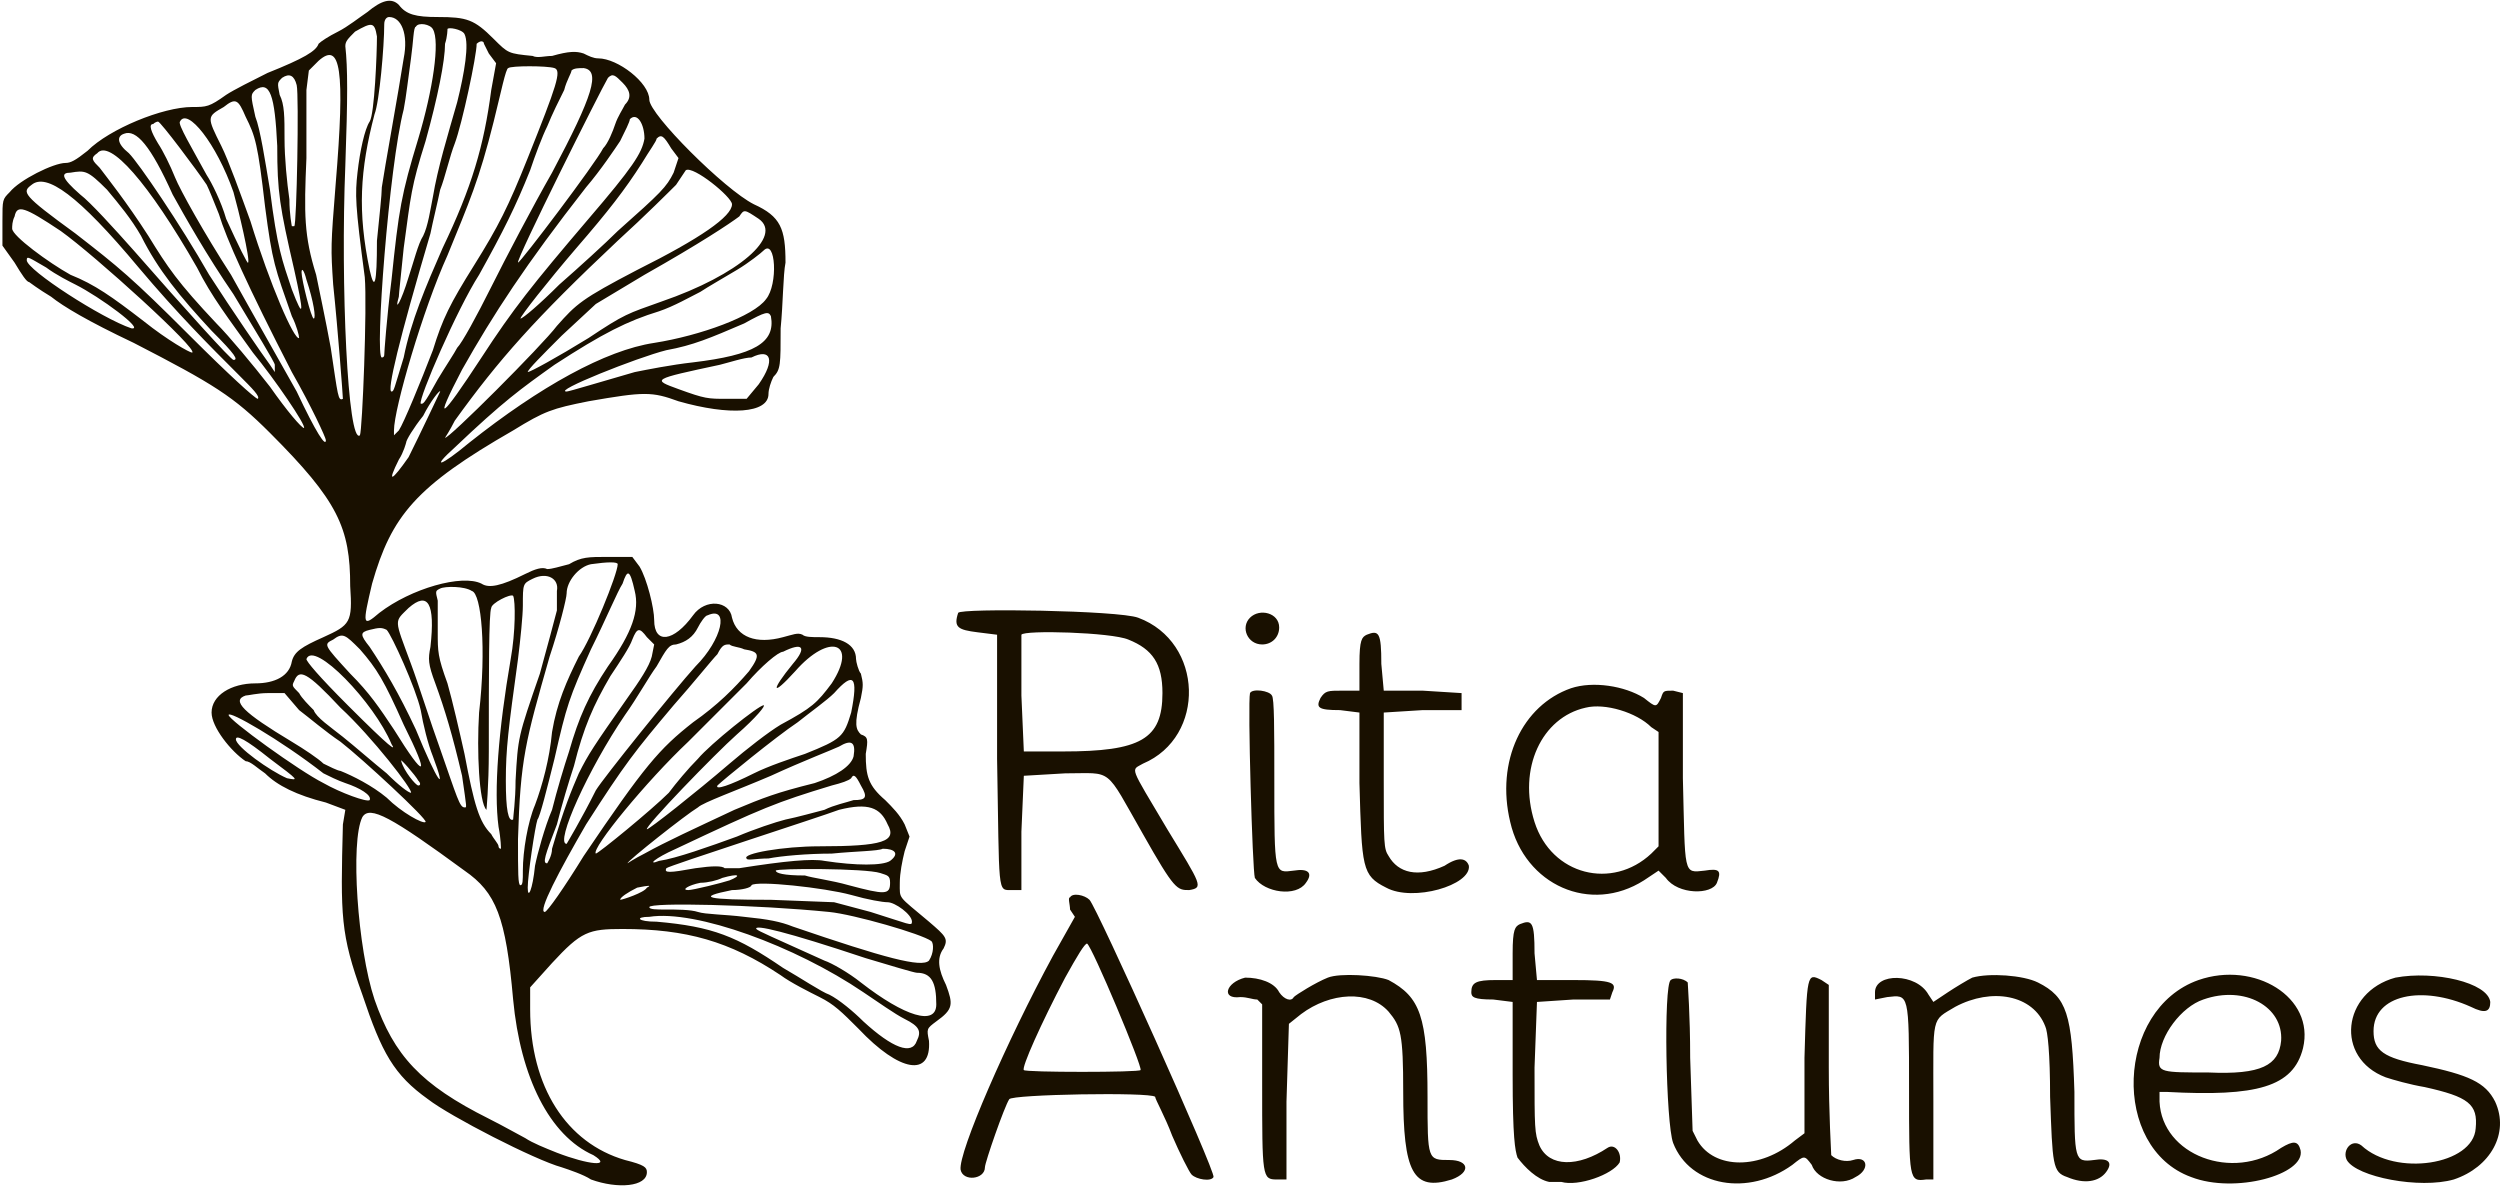
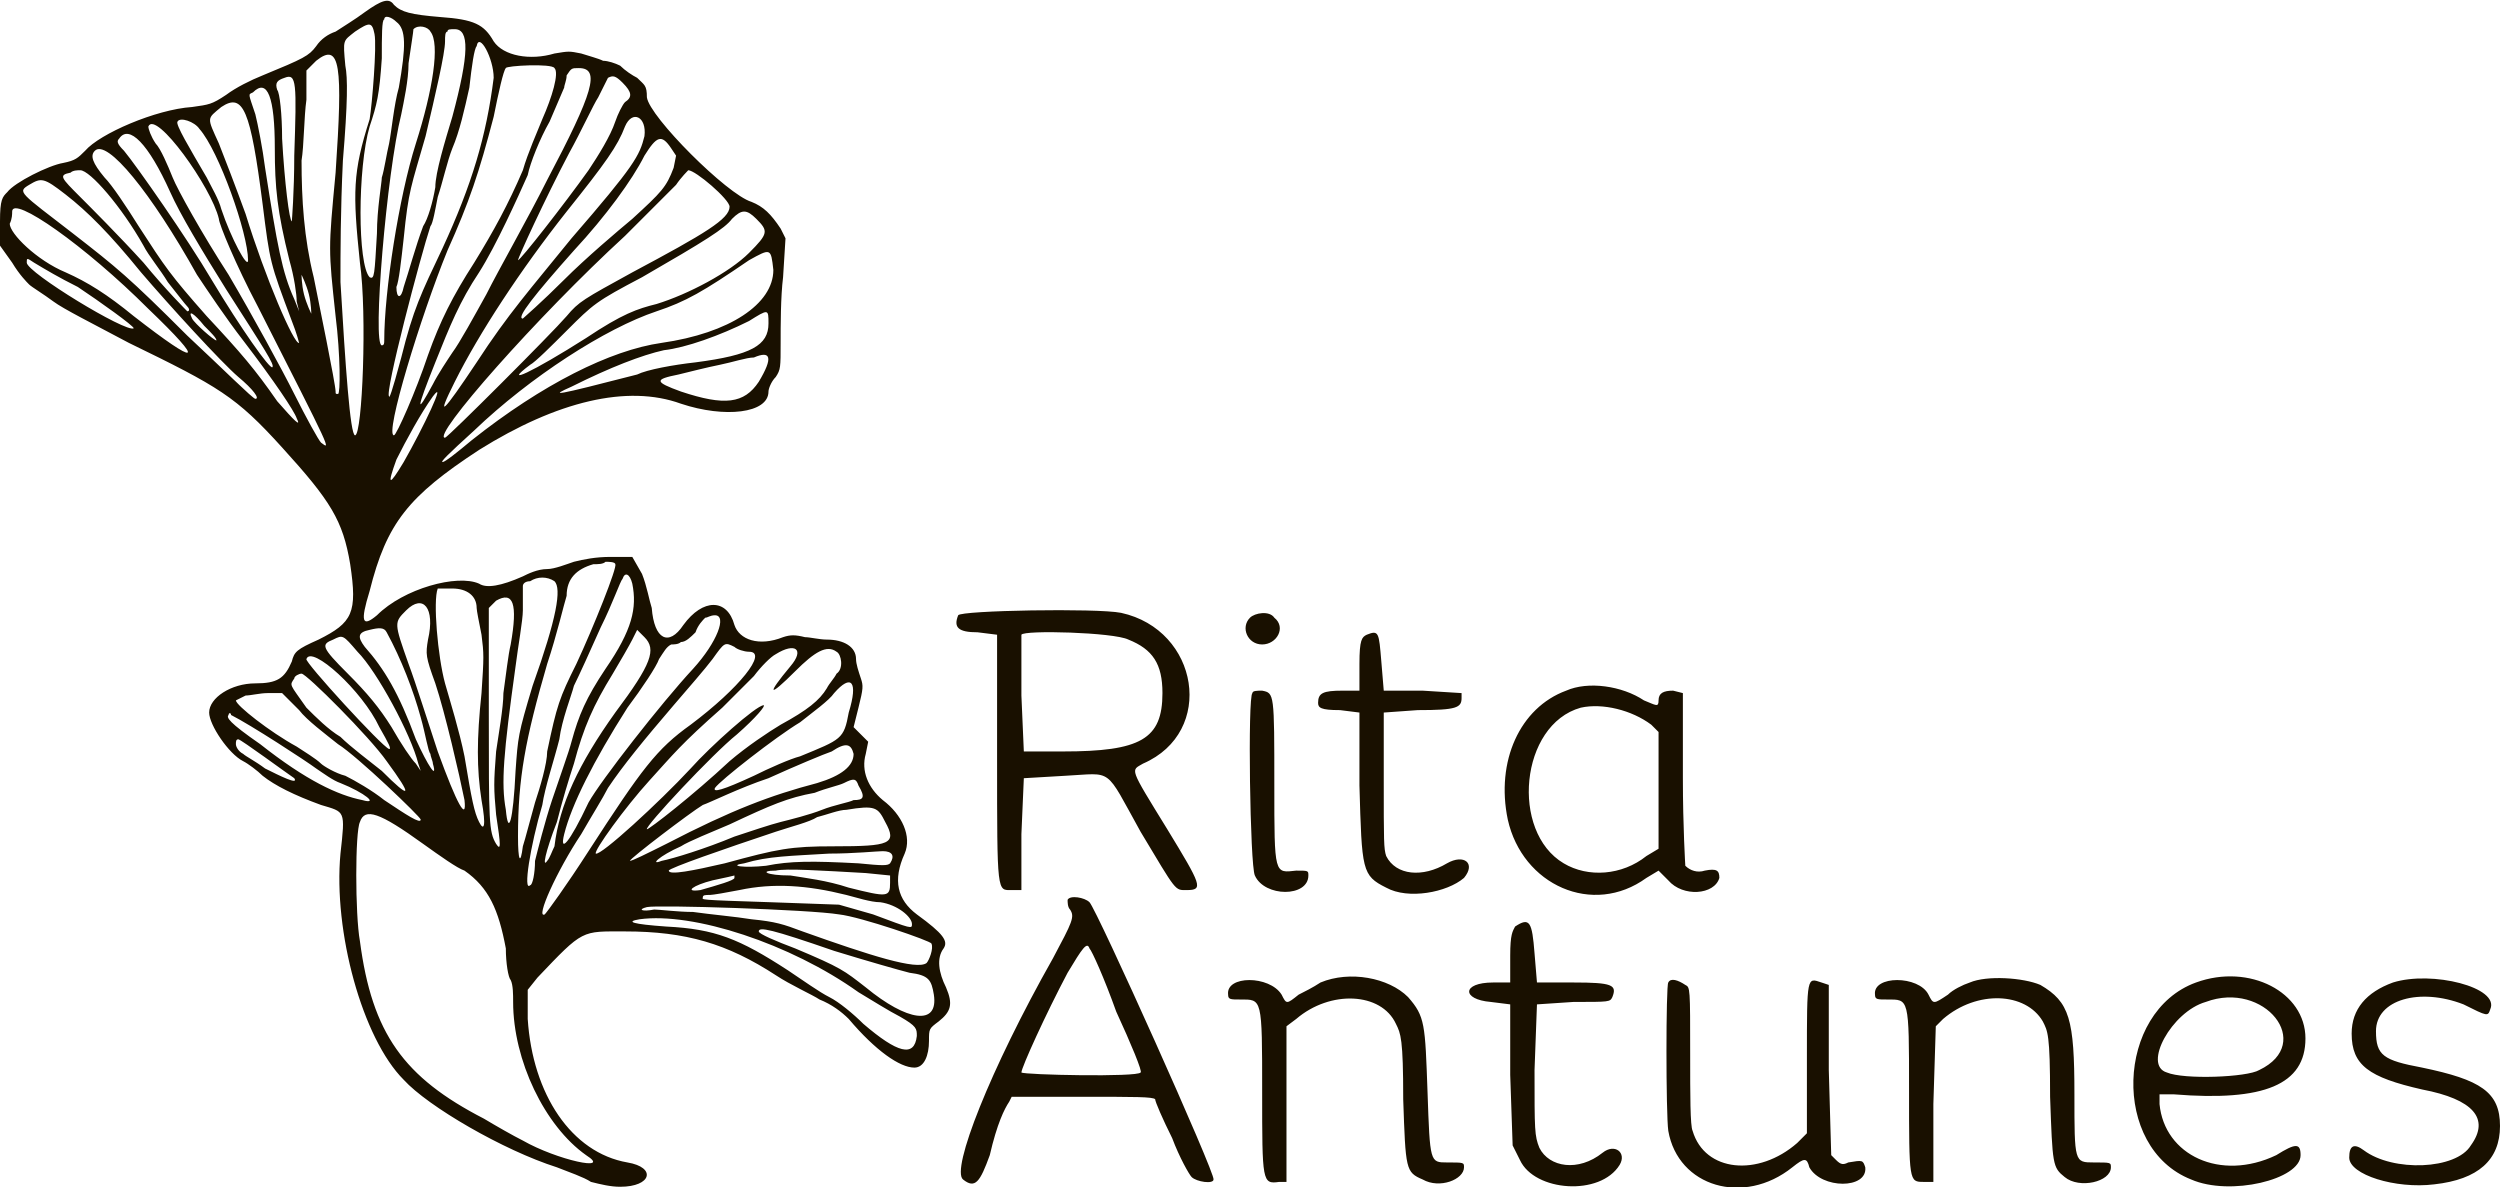
<svg xmlns="http://www.w3.org/2000/svg" width="1028" height="488" viewBox="0 0 1028 488" version="1">
-   <path d="M 151 5 C 148 7, 143 11, 139 13 C 135 15, 132 17, 131 18 C 130 21, 125 24, 110 30 C 104 33, 96 37, 93 39 C 86 44, 85 44, 79 44 C 67 44, 45 53, 36 62 C 31 66, 29 67, 27 67 C 22 67, 8 74, 4 79 C 1 82, 1 82, 1 91 L 1 101 6 108 C 9 113, 11 116, 12 116 C 12 116, 16 119, 21 122 C 26 126, 36 132, 55 141 C 88 158, 96 163, 111 178 C 139 206, 144 217, 144 241 C 145 256, 144 257, 133 262 C 124 266, 121 268, 120 272 C 119 278, 113 281, 105 281 C 95 281, 87 286, 87 293 C 87 299, 95 309, 101 313 C 103 313, 106 316, 109 318 C 114 323, 122 327, 134 330 L 142 333 141 339 C 140 377, 140 384, 149 409 C 157 433, 162 442, 176 452 C 185 459, 220 477, 231 480 C 234 481, 240 483, 243 485 C 254 489, 266 488, 266 482 C 266 480, 265 479, 257 477 C 233 470, 218 447, 218 415 L 218 406 227 396 C 239 383, 242 382, 256 382 C 282 382, 300 387, 321 401 C 325 404, 333 408, 337 410 C 343 413, 346 416, 353 423 C 370 441, 383 443, 382 428 C 381 423, 381 423, 385 420 C 392 415, 392 413, 389 405 C 386 399, 385 394, 388 390 C 390 386, 389 385, 382 379 C 369 368, 370 370, 370 363 C 370 359, 371 354, 372 350 L 374 344 372 339 C 370 335, 367 332, 364 329 C 357 323, 356 319, 356 310 C 357 304, 357 303, 354 302 C 352 300, 351 298, 354 287 C 355 282, 355 281, 354 277 C 353 276, 352 272, 352 271 C 352 265, 346 262, 337 262 C 334 262, 331 262, 330 261 C 328 260, 326 261, 322 262 C 311 265, 303 262, 301 254 C 300 247, 290 246, 285 253 C 277 264, 269 265, 269 255 C 269 250, 266 238, 263 233 L 260 229 250 229 C 242 229, 239 229, 234 232 C 230 233, 227 234, 225 234 C 223 233, 220 234, 216 236 C 206 241, 201 242, 198 240 C 190 236, 169 242, 156 252 C 149 258, 149 257, 153 240 C 161 212, 171 200, 211 177 C 224 169, 227 168, 242 165 C 265 161, 268 161, 279 165 C 300 171, 316 170, 316 162 C 316 160, 317 157, 318 155 C 321 152, 321 150, 321 135 C 322 125, 322 113, 323 108 C 323 94, 321 89, 310 84 C 298 78, 267 47, 267 41 C 267 34, 254 24, 246 24 C 244 24, 242 23, 240 22 C 237 21, 234 21, 227 23 C 224 23, 221 24, 219 23 C 209 22, 209 22, 203 16 C 195 8, 192 7, 180 7 C 171 7, 167 6, 164 2 C 161 -1, 157 -0, 151 5 M 158 10 C 158 19, 156 42, 154 47 C 148 70, 147 87, 152 111 C 154 120, 155 117, 155 99 C 156 89, 157 80, 157 77 C 158 70, 164 37, 166 24 C 168 14, 165 7, 160 7 C 159 7, 158 8, 158 10 M 146 13 C 143 16, 142 17, 142 19 C 143 28, 143 40, 142 68 C 140 117, 143 183, 148 179 C 149 177, 151 126, 150 114 C 146 84, 146 80, 147 71 C 148 62, 150 53, 152 50 C 154 47, 155 22, 155 15 C 154 9, 153 9, 146 13 M 171 11 C 170 11, 170 17, 169 24 C 168 31, 167 40, 166 45 C 160 68, 154 147, 157 147 C 158 147, 158 146, 158 146 C 158 145, 159 131, 161 115 C 164 86, 165 80, 172 57 C 178 37, 181 17, 178 12 C 177 10, 172 9, 171 11 M 184 12 C 184 12, 184 15, 183 18 C 183 25, 180 40, 175 58 C 169 77, 169 80, 166 102 C 165 112, 164 121, 164 122 C 162 129, 165 124, 168 114 C 170 108, 172 100, 174 97 C 176 93, 177 86, 178 81 C 180 69, 184 56, 188 42 C 191 30, 193 18, 191 14 C 190 12, 184 11, 184 12 M 196 18 C 196 23, 190 51, 187 59 C 185 64, 183 73, 181 78 C 180 83, 178 91, 177 96 C 164 140, 159 161, 161 161 C 162 161, 162 160, 166 147 C 169 132, 175 118, 182 102 C 194 77, 199 60, 202 37 L 204 26 201 22 C 200 20, 199 18, 199 18 C 199 17, 198 17, 198 17 C 197 17, 196 18, 196 18 M 131 25 L 127 29 126 37 C 126 41, 126 54, 126 65 C 125 88, 125 97, 130 113 C 131 118, 134 132, 136 143 C 139 163, 139 165, 141 164 C 141 163, 139 136, 137 117 C 136 102, 136 101, 138 76 C 142 28, 140 17, 131 25 M 209 28 C 208 28, 206 38, 203 50 C 197 74, 193 83, 184 105 C 174 127, 162 168, 162 177 L 162 179 164 177 C 166 174, 173 157, 178 144 C 182 131, 185 125, 195 109 C 205 93, 209 85, 217 65 C 229 35, 231 29, 228 28 C 225 27, 210 27, 209 28 M 235 29 C 235 30, 233 33, 232 37 C 230 41, 227 47, 225 52 C 223 56, 220 64, 218 70 C 212 85, 207 95, 197 113 C 188 127, 172 164, 173 166 C 174 166, 174 167, 180 156 C 183 151, 187 145, 188 143 C 190 141, 196 130, 202 118 C 208 106, 219 85, 227 71 C 244 39, 247 29, 240 28 C 238 28, 236 28, 235 29 M 116 32 C 114 34, 114 34, 115 39 C 117 43, 117 48, 117 57 C 117 65, 118 75, 119 82 C 119 88, 120 93, 120 93 C 120 93, 120 93, 121 93 C 122 93, 123 39, 122 35 C 121 31, 119 30, 116 32 M 250 32 C 247 37, 212 107, 213 108 C 214 108, 245 67, 248 61 C 250 59, 252 54, 253 51 C 254 48, 256 45, 257 43 C 260 40, 259 37, 256 34 C 253 31, 252 30, 250 32 M 105 37 C 103 39, 103 39, 105 48 C 107 53, 109 66, 111 78 C 114 102, 116 107, 120 119 C 125 132, 125 129, 121 111 C 115 85, 114 79, 114 60 C 113 39, 111 33, 105 37 M 92 44 C 85 48, 85 48, 91 60 C 94 66, 99 80, 103 91 C 111 117, 121 140, 123 139 C 123 138, 122 134, 120 130 C 113 110, 112 108, 109 85 C 106 59, 105 56, 101 48 C 98 41, 97 40, 92 44 M 259 49 C 259 50, 257 54, 255 58 C 253 61, 247 70, 241 77 C 216 109, 203 129, 190 152 C 178 175, 181 173, 198 147 C 211 127, 219 117, 242 90 C 260 69, 264 63, 265 57 C 265 51, 262 46, 259 49 M 74 50 C 73 51, 79 61, 85 72 C 87 75, 91 83, 93 90 C 98 101, 102 109, 102 108 C 103 107, 98 86, 96 79 C 89 59, 77 44, 74 50 M 63 51 C 61 51, 62 54, 65 59 C 67 62, 70 68, 72 73 C 74 78, 84 96, 95 113 C 105 131, 117 152, 122 161 C 130 178, 134 184, 134 181 C 134 180, 128 167, 120 153 C 102 118, 93 98, 90 88 C 88 83, 86 78, 85 76 C 81 70, 66 50, 65 50 C 65 50, 64 50, 63 51 M 51 55 C 48 56, 48 59, 53 63 C 57 67, 74 92, 86 113 C 95 127, 108 146, 111 150 L 113 153 113 150 C 113 149, 105 136, 96 121 C 85 105, 76 89, 71 80 C 62 60, 56 53, 51 55 M 270 57 C 270 58, 267 62, 264 67 C 257 78, 250 87, 237 102 C 225 116, 214 130, 214 131 C 215 131, 222 125, 230 117 C 238 110, 249 100, 254 95 C 272 79, 274 77, 277 71 L 279 65 276 61 C 273 56, 272 55, 270 57 M 40 63 C 37 65, 38 66, 41 69 C 44 73, 52 83, 61 97 C 69 110, 73 116, 89 133 C 94 138, 104 150, 111 159 C 118 169, 124 176, 125 176 C 126 175, 113 156, 104 145 C 94 131, 87 122, 81 110 C 61 75, 45 57, 40 63 M 282 70 C 282 70, 280 73, 278 76 C 276 78, 265 89, 254 99 C 220 131, 205 148, 187 173 C 185 177, 183 180, 183 180 C 184 181, 223 142, 229 134 C 237 125, 239 123, 262 111 C 288 98, 301 89, 301 84 C 301 81, 285 68, 282 70 M 29 71 C 25 71, 25 73, 33 80 C 37 83, 47 94, 55 103 C 76 127, 95 148, 96 148 C 98 148, 97 146, 87 136 C 74 122, 65 111, 58 97 C 54 90, 49 84, 44 78 C 36 70, 35 70, 29 71 M 13 76 C 9 79, 9 80, 31 96 C 49 110, 54 114, 78 138 C 94 154, 105 164, 106 164 C 107 163, 104 160, 98 154 C 86 142, 73 129, 57 110 C 32 80, 19 71, 13 76 M 6 89 C 5 91, 5 93, 5 94 C 5 97, 20 108, 29 113 C 39 117, 46 122, 59 132 C 69 140, 78 145, 79 145 C 82 144, 39 105, 25 95 C 10 85, 7 84, 6 89 M 304 89 C 300 92, 288 100, 265 113 L 245 125 231 138 C 223 146, 217 152, 217 153 C 218 153, 229 147, 242 139 C 257 129, 258 129, 272 124 C 304 113, 322 97, 312 90 C 306 86, 306 86, 304 89 M 314 103 C 313 104, 308 108, 303 111 C 298 114, 291 118, 288 120 C 284 122, 277 126, 271 128 C 258 132, 248 137, 228 150 C 214 160, 207 165, 187 184 C 177 193, 181 192, 193 182 C 222 159, 249 144, 269 141 C 288 138, 310 130, 315 123 C 320 117, 319 98, 314 103 M 11 107 C 11 111, 42 131, 54 135 C 60 136, 41 122, 31 117 C 29 116, 23 113, 19 110 C 12 106, 11 105, 11 107 M 124 112 C 124 115, 128 131, 129 131 C 130 131, 129 124, 126 115 C 125 111, 124 110, 124 112 M 306 133 C 292 139, 285 142, 274 144 C 262 147, 227 161, 233 161 C 234 161, 247 157, 261 153 C 266 152, 276 150, 285 149 C 310 146, 319 141, 317 130 C 316 128, 315 128, 306 133 M 309 147 C 306 147, 300 149, 296 150 C 268 156, 268 156, 279 160 C 290 164, 291 164, 299 164 L 307 164 312 158 C 319 148, 317 143, 309 147 M 174 171 C 170 176, 167 181, 167 182 C 167 182, 166 186, 164 189 C 159 199, 161 198, 168 188 C 173 178, 181 161, 181 161 C 181 160, 177 165, 174 171 M 243 232 C 238 233, 233 239, 233 244 C 233 246, 230 258, 226 270 C 216 305, 214 312, 213 345 C 213 359, 213 364, 214 364 C 215 364, 215 362, 215 358 C 215 350, 217 338, 220 331 C 223 323, 226 312, 227 301 C 229 289, 233 280, 238 270 C 243 263, 254 236, 254 232 C 254 231, 250 231, 243 232 M 256 240 C 254 243, 249 255, 243 267 C 234 287, 233 290, 228 312 C 225 324, 222 336, 221 337 C 220 340, 217 360, 217 365 C 217 370, 219 366, 220 356 C 221 351, 224 340, 227 333 C 229 325, 232 315, 234 309 C 238 295, 242 286, 250 274 C 260 260, 263 251, 261 243 C 259 234, 258 234, 256 240 M 219 238 C 215 240, 215 240, 215 249 C 215 253, 214 263, 213 271 C 209 300, 208 308, 208 321 C 208 333, 209 338, 211 337 C 211 336, 212 329, 212 321 C 213 303, 213 303, 222 277 C 225 266, 228 255, 229 251 C 229 248, 229 244, 229 243 C 230 238, 225 235, 219 238 M 181 242 C 179 243, 179 243, 180 247 C 180 250, 180 255, 180 260 C 180 268, 180 270, 184 281 C 186 288, 189 301, 191 310 C 195 331, 197 338, 202 343 C 203 345, 205 347, 205 348 C 205 348, 205 349, 206 349 C 206 349, 206 345, 205 340 C 203 325, 205 300, 210 271 C 212 260, 212 247, 211 245 C 210 244, 202 248, 202 250 C 201 252, 201 276, 201 309 C 201 323, 200 334, 200 333 C 197 330, 196 309, 197 293 C 200 267, 198 244, 194 243 C 191 241, 183 241, 181 242 M 168 250 C 162 256, 162 254, 169 273 C 172 281, 177 297, 181 308 C 188 328, 189 332, 191 332 C 192 332, 192 333, 190 319 C 186 302, 183 292, 179 281 C 176 273, 176 271, 177 266 C 179 248, 176 243, 168 250 M 394 252 C 392 258, 394 259, 402 260 L 410 261 410 312 C 411 368, 410 366, 416 366 L 420 366 420 342 L 421 319 438 318 C 458 318, 454 315, 470 343 C 483 366, 484 366, 489 366 C 495 365, 494 364, 480 341 C 464 314, 465 317, 470 314 C 496 303, 495 264, 468 254 C 460 251, 395 250, 394 252 M 291 253 C 290 253, 288 256, 287 258 C 285 262, 282 264, 278 265 C 275 265, 274 267, 270 274 C 267 278, 262 287, 257 294 C 242 316, 228 347, 233 347 C 233 347, 239 337, 245 325 C 248 320, 277 284, 286 274 C 297 263, 300 249, 291 253 M 514 254 C 510 258, 513 265, 519 265 C 523 265, 526 262, 526 258 C 526 252, 518 250, 514 254 M 152 259 C 148 260, 148 261, 152 266 C 158 275, 164 285, 171 300 C 180 322, 184 327, 178 311 C 176 306, 174 298, 173 292 C 171 283, 161 261, 159 259 C 157 258, 156 258, 152 259 M 260 263 C 259 266, 255 272, 251 278 C 244 290, 240 299, 236 315 C 234 321, 231 331, 229 339 C 224 352, 223 355, 225 355 C 225 355, 227 352, 227 349 C 232 332, 235 325, 238 318 C 242 310, 244 307, 258 287 C 263 280, 267 274, 268 270 L 269 265 266 262 C 263 258, 262 258, 260 263 M 420 261 C 420 262, 420 273, 420 286 L 421 309 437 309 C 469 309, 478 304, 478 285 C 478 273, 474 267, 464 263 C 457 260, 421 259, 420 261 M 562 261 C 560 262, 559 263, 559 273 L 559 284 552 284 C 546 284, 545 284, 543 287 C 541 291, 542 292, 551 292 L 559 293 559 322 C 560 357, 560 360, 570 365 C 581 371, 605 364, 604 356 C 603 353, 600 352, 594 356 C 583 361, 575 359, 571 352 C 569 349, 569 347, 569 321 L 569 293 585 292 L 601 292 601 288 L 601 285 585 284 L 569 284 568 273 C 568 260, 567 259, 562 261 M 137 263 C 133 265, 133 265, 144 277 C 152 285, 156 291, 162 300 C 175 321, 177 320, 166 298 C 158 280, 155 275, 148 267 C 142 261, 141 260, 137 263 M 295 269 C 293 271, 285 281, 277 290 C 261 309, 257 314, 241 339 C 230 358, 221 375, 224 375 C 225 375, 232 365, 240 352 C 265 315, 271 308, 285 297 C 295 290, 302 283, 308 276 C 313 269, 312 268, 306 267 C 304 266, 301 266, 300 265 C 298 265, 297 265, 295 269 M 322 268 C 320 268, 313 274, 307 281 C 301 287, 290 298, 283 305 C 266 321, 243 349, 245 351 C 246 351, 268 333, 275 326 C 278 322, 283 316, 287 312 C 292 306, 312 290, 314 290 C 315 290, 311 295, 303 302 C 294 310, 265 340, 266 341 C 267 341, 286 326, 300 314 C 307 308, 316 301, 321 298 C 334 291, 336 289, 342 281 C 353 264, 341 260, 327 276 C 317 287, 317 284, 326 273 C 332 266, 330 264, 322 268 M 126 271 C 126 272, 131 278, 143 290 C 161 308, 163 309, 161 306 C 154 289, 129 263, 126 271 M 121 280 C 120 282, 120 282, 123 285 C 124 287, 127 290, 129 292 C 130 295, 136 299, 141 303 C 146 307, 154 314, 159 318 C 164 323, 168 326, 169 326 C 170 325, 153 303, 140 291 C 126 276, 123 275, 121 280 M 343 285 C 340 288, 333 293, 328 297 C 319 303, 297 321, 295 323 C 294 325, 300 323, 310 318 C 316 315, 325 312, 331 310 C 346 304, 347 303, 350 293 C 353 278, 351 276, 343 285 M 646 283 C 626 290, 615 313, 621 338 C 627 364, 654 376, 676 362 L 682 358 685 361 C 690 368, 704 368, 706 363 C 708 358, 707 357, 701 358 C 692 359, 693 360, 692 320 L 692 285 688 284 C 684 284, 684 284, 683 287 C 681 291, 681 291, 676 287 C 668 282, 655 280, 646 283 M 514 285 C 513 289, 515 358, 516 361 C 520 367, 533 369, 537 363 C 540 359, 538 357, 532 358 C 524 359, 524 360, 524 321 C 524 300, 524 287, 523 286 C 522 284, 515 283, 514 285 M 101 286 C 95 288, 100 293, 120 305 C 125 308, 131 312, 133 314 C 135 315, 139 317, 140 317 C 145 319, 153 323, 159 328 C 165 334, 174 339, 175 338 C 176 337, 149 312, 140 305 C 134 301, 127 295, 123 292 L 117 285 110 285 C 106 285, 102 286, 101 286 M 652 291 C 634 295, 624 316, 631 338 C 638 360, 663 366, 679 351 L 682 348 682 324 L 682 301 679 299 C 673 293, 660 289, 652 291 M 94 294 C 94 296, 123 317, 133 322 C 140 326, 151 330, 152 329 C 153 327, 148 324, 142 322 C 139 321, 135 319, 133 318 C 115 304, 94 292, 94 294 M 97 304 C 97 307, 111 317, 118 320 C 123 321, 123 321, 111 312 C 101 304, 97 302, 97 304 M 345 307 C 343 308, 330 313, 317 319 C 303 325, 289 330, 287 332 C 282 335, 258 354, 258 355 C 258 355, 261 353, 265 351 C 274 346, 285 341, 302 333 C 314 328, 319 326, 335 322 C 344 319, 350 315, 351 311 C 352 305, 350 304, 345 307 M 165 313 C 166 317, 171 323, 172 323 C 173 323, 173 322, 172 321 C 171 319, 164 311, 165 313 M 350 320 C 349 321, 346 322, 342 323 C 319 330, 314 332, 278 349 C 269 353, 266 356, 271 354 C 278 353, 292 348, 303 344 C 310 341, 319 338, 323 337 C 328 336, 335 334, 339 333 C 343 331, 348 330, 351 329 C 356 329, 357 328, 354 323 C 352 319, 351 318, 350 320 M 345 333 C 337 336, 275 356, 274 357 C 273 359, 275 359, 286 357 C 293 356, 297 356, 298 357 C 299 357, 301 357, 304 357 C 323 354, 334 353, 339 354 C 352 356, 363 356, 366 354 C 370 351, 368 349, 363 349 C 361 350, 352 350, 342 351 C 332 351, 321 352, 316 353 C 311 353, 307 354, 307 353 C 305 351, 322 348, 337 348 C 363 348, 369 346, 365 339 C 362 332, 357 330, 345 333 M 149 336 C 144 346, 147 390, 154 411 C 162 434, 173 446, 201 460 C 207 463, 214 467, 216 468 C 219 470, 224 472, 229 474 C 242 479, 252 480, 244 475 C 226 467, 214 443, 211 411 C 208 377, 204 367, 191 358 C 161 336, 152 331, 149 336 M 319 358 C 319 359, 322 360, 331 360 C 334 361, 342 362, 349 364 C 364 368, 366 368, 366 363 C 366 360, 365 360, 362 359 C 356 357, 319 357, 319 358 M 297 361 C 295 362, 291 363, 288 363 C 283 364, 280 366, 283 366 C 285 366, 297 363, 300 362 C 305 360, 304 359, 297 361 M 262 365 C 258 367, 255 369, 255 370 C 256 370, 265 367, 266 365 C 268 364, 267 364, 262 365 M 309 364 C 309 365, 305 366, 301 366 C 286 369, 290 370, 317 370 L 343 371 358 375 C 374 380, 375 381, 375 379 C 375 376, 368 371, 365 371 C 363 371, 357 370, 350 368 C 339 365, 311 362, 309 364 M 440 369 C 439 369, 440 372, 440 374 L 442 377 433 393 C 414 428, 394 474, 395 481 C 396 486, 405 485, 405 480 C 405 478, 413 455, 415 452 C 416 450, 473 449, 475 451 C 475 452, 479 459, 482 467 C 485 474, 489 482, 490 483 C 492 485, 498 486, 499 484 C 500 482, 451 373, 448 370 C 446 368, 441 367, 440 369 M 267 373 C 267 374, 270 374, 274 374 C 278 374, 284 374, 287 375 C 290 376, 298 376, 306 377 C 316 378, 321 379, 326 381 C 364 394, 379 398, 382 395 C 384 392, 384 388, 383 387 C 379 384, 351 376, 341 375 C 311 372, 267 371, 267 373 M 267 377 C 261 377, 262 379, 270 379 C 293 381, 303 385, 322 398 C 329 402, 338 408, 341 409 C 345 411, 351 416, 355 420 C 367 431, 375 434, 377 428 C 379 424, 378 422, 372 419 C 368 417, 361 412, 355 408 C 327 389, 286 374, 267 377 M 625 380 C 623 381, 622 382, 622 392 L 622 403 615 403 C 607 403, 605 404, 605 408 C 605 410, 606 411, 614 411 L 622 412 622 442 C 622 468, 623 473, 624 476 C 627 480, 632 485, 637 486 C 639 486, 641 486, 642 486 C 649 488, 663 483, 666 478 C 667 474, 664 470, 661 472 C 649 480, 637 480, 633 471 C 631 466, 631 464, 631 439 L 632 412 647 411 L 662 411 663 408 C 665 404, 663 403, 647 403 L 632 403 631 392 C 631 379, 630 378, 625 380 M 311 382 C 312 383, 317 385, 339 395 C 342 396, 349 400, 354 404 C 372 418, 385 422, 385 413 C 385 404, 383 400, 377 400 C 376 400, 366 397, 356 394 C 323 383, 310 380, 311 382 M 438 402 C 428 421, 420 439, 421 440 C 421 441, 469 441, 469 440 C 470 439, 449 389, 447 388 C 446 388, 443 393, 438 402 M 546 402 C 541 404, 533 409, 532 410 C 531 412, 528 411, 526 408 C 524 404, 518 402, 512 402 C 504 404, 502 411, 510 410 C 513 410, 515 411, 517 411 L 519 413 519 446 C 519 484, 519 485, 525 485 L 529 485 529 453 L 530 421 535 417 C 547 408, 563 407, 571 416 C 576 422, 577 425, 577 449 C 577 482, 581 490, 597 485 C 605 482, 604 477, 596 477 C 587 477, 587 477, 587 451 C 587 418, 584 410, 571 403 C 566 401, 551 400, 546 402 M 811 402 C 809 403, 804 406, 801 408 L 795 412 793 409 C 788 400, 771 400, 771 408 L 771 411 776 410 C 785 409, 785 408, 785 448 C 785 485, 785 486, 792 485 L 795 485 795 453 C 795 417, 794 420, 804 414 C 819 406, 836 409, 841 422 C 842 424, 843 433, 843 451 C 844 479, 844 482, 850 484 C 857 487, 863 486, 866 482 C 869 478, 867 476, 861 477 C 853 478, 853 477, 853 449 C 852 417, 850 410, 838 404 C 832 401, 818 400, 811 402 M 904 403 C 870 415, 868 472, 901 484 C 919 491, 948 483, 946 473 C 945 469, 943 469, 938 472 C 918 486, 889 475, 888 453 L 888 449 891 449 C 928 451, 943 447, 947 431 C 952 410, 927 395, 904 403 M 985 402 C 963 408, 960 435, 981 443 C 984 444, 991 446, 997 447 C 1015 451, 1019 454, 1018 464 C 1017 479, 985 484, 971 471 C 967 468, 963 473, 965 477 C 969 484, 995 489, 1009 485 C 1024 480, 1032 466, 1026 453 C 1022 445, 1015 442, 996 438 C 980 435, 976 432, 976 424 C 976 409, 996 405, 1016 414 C 1022 417, 1024 416, 1024 412 C 1023 404, 1001 399, 985 402 M 687 403 C 684 405, 685 462, 688 470 C 695 488, 719 492, 737 479 C 742 475, 742 475, 745 479 C 747 485, 757 488, 763 484 C 769 481, 768 475, 762 477 C 759 478, 755 477, 753 475 C 753 474, 752 458, 752 439 L 752 405 749 403 C 743 400, 743 400, 742 435 L 742 466 738 469 C 724 481, 705 481, 698 469 L 696 465 695 435 C 695 417, 694 405, 694 404 C 692 402, 688 402, 687 403 M 906 411 C 897 414, 888 426, 888 435 C 887 441, 889 441, 908 441 C 930 442, 937 438, 938 428 C 939 414, 923 405, 906 411" stroke="none" fill="#191000" fill-rule="evenodd" />
+   <path d="M 150 5 C 146 8, 141 11, 138 13 C 135 14, 132 16, 130 19 C 127 23, 125 24, 108 31 C 103 33, 97 36, 93 39 C 87 43, 86 43, 79 44 C 64 45, 41 55, 35 62 C 32 65, 31 66, 26 67 C 20 68, 6 75, 3 79 C 1 81, 0 82, 0 91 L -0 101 5 108 C 8 113, 11 116, 12 117 C 13 118, 18 121, 22 124 C 26 127, 38 133, 53 141 C 90 159, 97 163, 116 184 C 136 206, 141 214, 144 232 C 147 252, 145 256, 131 263 C 122 267, 121 268, 120 272 C 117 279, 114 281, 105 281 C 95 281, 86 287, 86 293 C 86 298, 94 310, 100 313 C 102 314, 106 317, 108 319 C 113 323, 121 327, 132 331 C 142 334, 142 333, 140 351 C 137 383, 149 427, 166 444 C 176 455, 207 473, 229 480 C 234 482, 240 484, 243 486 C 247 487, 251 488, 255 488 C 268 488, 270 480, 258 478 C 235 474, 219 450, 217 419 L 217 407 221 402 C 240 382, 239 383, 257 383 C 282 383, 299 388, 319 401 C 325 405, 334 409, 337 411 C 342 413, 346 416, 349 419 C 360 432, 370 439, 376 439 C 380 439, 382 434, 382 428 C 382 423, 382 423, 386 420 C 391 416, 392 413, 389 406 C 386 400, 385 394, 388 390 C 390 387, 388 384, 377 376 C 369 370, 367 362, 372 351 C 375 344, 371 335, 363 329 C 357 324, 354 317, 356 310 L 357 305 354 302 L 351 299 353 291 C 355 283, 355 282, 354 279 C 353 276, 352 273, 352 271 C 352 266, 347 263, 340 263 C 337 263, 333 262, 331 262 C 327 261, 325 261, 322 262 C 312 266, 304 263, 302 257 C 299 246, 289 246, 281 257 C 275 266, 269 263, 268 250 C 267 247, 266 241, 264 236 L 260 229 251 229 C 245 229, 240 230, 236 231 C 233 232, 228 234, 225 234 C 221 234, 217 236, 215 237 C 206 241, 200 242, 197 240 C 188 236, 166 242, 155 253 C 149 258, 148 256, 152 243 C 159 215, 168 204, 197 185 C 229 165, 258 158, 280 166 C 298 172, 316 170, 316 161 C 316 160, 317 157, 319 155 C 321 152, 321 151, 321 141 C 321 134, 321 122, 322 114 L 323 98 321 94 C 317 88, 314 85, 309 83 C 299 80, 267 48, 266 40 C 266 35, 265 35, 262 32 C 260 31, 257 29, 255 27 C 253 26, 250 25, 248 25 C 246 24, 242 23, 239 22 C 234 21, 234 21, 228 22 C 218 25, 207 23, 203 17 C 199 10, 195 8, 181 7 C 169 6, 165 5, 162 2 C 160 -1, 157 -0, 150 5 M 158 8 C 157 8, 157 15, 157 24 C 156 39, 155 43, 152 52 C 147 69, 147 109, 152 114 C 154 115, 154 113, 155 96 C 155 86, 157 75, 157 73 C 158 70, 159 63, 160 59 C 161 54, 162 43, 164 36 C 167 19, 167 12, 163 9 C 161 7, 158 6, 158 8 M 146 13 C 141 17, 141 16, 142 27 C 143 32, 143 42, 141 66 C 140 87, 140 104, 140 116 C 142 150, 144 179, 146 179 C 149 179, 151 129, 148 108 C 145 79, 145 71, 152 49 C 153 43, 155 19, 154 14 C 153 9, 152 9, 146 13 M 170 12 C 170 13, 169 19, 168 26 C 168 33, 166 42, 165 47 C 159 71, 153 142, 157 142 C 158 142, 158 141, 158 140 C 158 120, 164 81, 171 59 C 178 37, 181 18, 177 13 C 176 11, 172 10, 170 12 M 184 13 C 183 13, 183 15, 183 17 C 183 22, 179 39, 175 56 C 169 77, 168 78, 166 98 C 165 107, 164 116, 163 118 C 163 123, 165 123, 166 118 C 168 112, 171 101, 174 93 C 176 90, 178 83, 179 77 C 179 71, 183 58, 186 48 C 193 22, 193 12, 187 12 C 185 12, 184 12, 184 13 M 196 19 C 195 20, 194 27, 193 36 C 191 45, 189 54, 186 61 C 184 66, 182 75, 180 81 C 179 86, 178 92, 177 93 C 173 105, 158 162, 160 163 C 160 164, 161 162, 165 147 C 170 127, 173 121, 182 102 C 194 76, 200 56, 203 32 C 203 24, 197 13, 196 19 M 130 25 L 126 29 126 41 C 125 48, 125 60, 124 66 C 124 82, 125 98, 129 114 C 131 124, 138 158, 138 161 C 138 162, 138 162, 139 162 C 140 162, 140 146, 138 130 C 135 102, 135 103, 138 71 C 141 27, 140 17, 130 25 M 208 28 C 207 29, 205 38, 203 48 C 197 71, 193 83, 184 103 C 173 130, 158 179, 162 179 C 163 179, 171 161, 176 146 C 181 132, 186 122, 195 108 C 203 95, 209 84, 215 70 C 217 63, 221 54, 223 49 C 227 40, 230 30, 228 28 C 227 26, 208 27, 208 28 M 233 31 C 233 33, 232 35, 232 36 C 232 36, 229 43, 226 50 C 222 57, 218 67, 217 72 C 213 81, 204 101, 197 112 C 189 124, 185 134, 179 149 C 171 169, 171 171, 178 158 C 180 154, 184 148, 186 145 C 189 141, 195 130, 200 121 C 205 111, 217 90, 225 74 C 244 38, 247 28, 238 28 C 235 28, 235 28, 233 31 M 117 32 C 114 33, 113 34, 114 37 C 115 38, 116 47, 116 57 C 117 75, 119 91, 120 91 C 120 91, 121 79, 121 64 C 122 34, 122 30, 117 32 M 250 32 C 250 32, 248 36, 246 40 C 244 43, 239 54, 234 63 C 224 82, 213 106, 213 107 C 214 107, 232 84, 242 70 C 246 64, 251 56, 253 50 C 254 47, 256 43, 257 42 C 260 40, 260 38, 256 34 C 253 31, 252 31, 250 32 M 104 38 C 102 39, 102 38, 105 47 C 106 51, 108 61, 109 69 C 114 101, 116 112, 121 123 L 123 128 122 124 C 122 121, 121 114, 119 107 C 114 87, 113 77, 113 61 C 113 40, 110 32, 104 38 M 91 44 C 85 49, 85 48, 90 59 C 92 64, 97 77, 101 88 C 109 114, 121 142, 123 141 C 123 141, 122 137, 120 132 C 111 108, 111 108, 108 84 C 103 45, 100 38, 91 44 M 257 52 C 254 60, 249 67, 233 87 C 214 111, 197 137, 187 157 C 179 173, 182 170, 196 149 C 209 129, 218 119, 235 98 C 261 68, 263 64, 265 56 C 266 48, 260 45, 257 52 M 73 50 C 72 51, 78 61, 85 73 C 87 77, 90 82, 91 86 C 95 98, 102 111, 102 107 C 102 96, 90 62, 82 53 C 80 50, 74 48, 73 50 M 61 52 C 61 53, 62 56, 64 59 C 66 61, 69 68, 71 73 C 73 78, 83 96, 94 113 C 104 130, 116 152, 121 162 C 126 172, 131 181, 132 182 C 136 185, 137 187, 106 126 C 97 109, 90 92, 90 90 C 87 77, 64 45, 61 52 M 49 57 C 48 58, 48 59, 51 62 C 56 68, 77 98, 87 115 C 99 135, 111 152, 112 151 C 113 150, 109 144, 93 119 C 83 103, 74 88, 70 79 C 61 59, 53 51, 49 57 M 265 64 C 260 74, 249 89, 236 103 C 220 121, 212 131, 215 131 C 215 131, 223 124, 232 115 C 241 106, 254 95, 260 90 C 272 79, 274 77, 277 69 L 278 64 276 61 C 272 55, 270 56, 265 64 M 39 62 C 37 64, 38 67, 43 73 C 46 76, 52 85, 57 93 C 68 110, 70 113, 85 130 C 99 145, 105 152, 114 165 C 121 173, 124 176, 122 172 C 121 169, 113 157, 100 140 C 93 131, 85 119, 81 113 C 62 79, 44 57, 39 62 M 29 71 C 24 72, 25 73, 33 81 C 37 85, 49 97, 59 108 C 68 119, 77 128, 77 128 C 78 128, 78 127, 77 126 C 76 125, 73 121, 69 116 C 66 111, 61 105, 59 101 C 50 85, 37 70, 33 70 C 32 70, 30 70, 29 71 M 278 76 C 275 79, 266 88, 257 97 C 221 130, 177 180, 183 180 C 184 180, 227 137, 233 130 C 238 124, 240 123, 260 112 C 290 96, 300 90, 300 85 C 300 82, 286 70, 283 70 C 283 70, 280 73, 278 76 M 12 76 C 7 79, 8 79, 30 96 C 48 110, 53 114, 77 138 C 92 152, 104 164, 105 164 C 107 164, 104 160, 98 155 C 91 149, 70 126, 58 112 C 45 96, 36 87, 27 80 C 18 73, 17 73, 12 76 M 5 87 C 5 88, 5 90, 4 92 C 4 96, 15 107, 27 112 C 36 116, 44 121, 55 130 C 82 151, 85 150, 61 127 C 35 101, 5 80, 5 87 M 301 90 C 298 94, 290 99, 264 114 C 245 124, 244 125, 233 136 C 227 142, 220 149, 218 150 C 206 159, 219 153, 241 139 C 256 129, 262 127, 270 125 C 283 121, 300 112, 308 104 C 316 96, 316 95, 311 90 C 307 86, 305 86, 301 90 M 308 107 C 289 120, 282 124, 270 128 C 249 135, 218 155, 195 177 C 184 187, 181 190, 182 190 C 183 190, 188 186, 194 181 C 223 158, 251 144, 272 141 C 300 137, 318 125, 318 111 C 317 102, 317 102, 308 107 M 11 108 C 11 112, 52 137, 55 135 C 55 134, 41 124, 32 118 C 24 114, 19 111, 14 108 C 11 106, 11 106, 11 108 M 125 121 C 126 125, 128 129, 128 129 C 128 129, 128 125, 127 121 C 126 117, 124 113, 124 113 C 124 113, 124 117, 125 121 M 308 132 C 296 138, 282 143, 273 144 C 264 146, 251 151, 235 159 C 226 163, 227 163, 262 154 C 266 152, 277 150, 286 149 C 309 146, 316 142, 316 133 C 316 127, 316 127, 308 132 M 79 131 C 80 133, 88 140, 89 140 C 89 139, 87 137, 84 134 C 80 129, 77 127, 79 131 M 310 147 C 307 147, 301 149, 296 150 C 291 151, 283 153, 279 154 C 269 156, 269 157, 280 161 C 298 167, 306 166, 312 157 C 318 147, 317 144, 310 147 M 178 163 C 173 170, 167 181, 163 189 C 159 200, 160 200, 166 190 C 174 176, 184 155, 178 163 M 249 231 C 248 232, 246 232, 244 232 C 237 234, 233 238, 233 245 C 232 248, 229 261, 225 273 C 216 304, 213 320, 213 344 C 213 354, 214 356, 215 348 C 216 345, 218 337, 220 330 C 222 324, 225 314, 225 309 C 229 290, 230 287, 237 273 C 244 258, 254 233, 253 232 C 253 231, 250 231, 249 231 M 256 238 C 255 239, 252 248, 247 258 C 243 267, 238 278, 236 282 C 235 286, 231 296, 230 304 C 228 312, 224 324, 223 331 C 218 348, 215 367, 218 364 C 219 364, 220 359, 220 354 C 221 350, 224 338, 227 329 C 230 320, 234 309, 235 305 C 238 294, 241 287, 249 275 C 260 259, 262 250, 260 240 C 259 236, 257 235, 256 238 M 218 239 C 216 239, 215 240, 215 241 C 215 241, 215 246, 215 251 C 215 255, 213 266, 212 274 C 207 310, 206 322, 208 333 C 209 344, 211 338, 212 317 C 213 303, 213 302, 219 282 C 229 254, 231 242, 228 239 C 225 237, 221 237, 218 239 M 180 242 C 178 247, 180 270, 183 281 C 185 288, 189 301, 191 311 C 194 329, 195 334, 197 338 C 199 342, 200 340, 198 329 C 196 316, 196 304, 198 285 C 199 270, 199 269, 198 261 C 197 256, 196 251, 196 250 C 196 245, 192 242, 186 242 C 183 242, 180 242, 180 242 M 204 247 L 201 250 201 294 C 201 338, 201 342, 204 347 C 206 350, 206 348, 204 335 C 203 324, 203 322, 204 309 C 205 302, 207 291, 207 285 C 208 278, 209 269, 210 265 C 213 248, 211 243, 204 247 M 167 251 C 162 256, 162 256, 168 273 C 171 281, 176 297, 180 309 C 188 331, 192 338, 191 329 C 189 319, 183 293, 179 281 C 175 270, 175 269, 176 263 C 179 250, 174 244, 167 251 M 394 253 C 392 258, 394 260, 402 260 L 410 261 410 312 C 410 368, 410 366, 416 366 L 420 366 420 343 L 421 320 438 319 C 458 318, 454 315, 469 342 C 484 367, 483 366, 488 366 C 495 366, 494 364, 480 341 C 464 315, 465 317, 470 314 C 500 301, 493 259, 461 252 C 451 250, 395 251, 394 253 M 514 254 C 510 258, 513 265, 519 265 C 525 265, 529 258, 524 254 C 522 251, 516 252, 514 254 M 290 254 C 289 255, 287 257, 286 260 C 284 262, 282 264, 280 264 C 279 265, 277 265, 276 265 C 274 266, 273 268, 271 271 C 270 274, 264 283, 258 291 C 244 313, 235 331, 232 343 C 230 351, 234 347, 242 330 C 247 321, 272 289, 285 275 C 295 264, 299 253, 294 253 C 292 253, 291 254, 290 254 M 152 259 C 147 260, 147 262, 150 266 C 158 275, 164 285, 171 304 C 176 315, 180 321, 178 314 C 178 313, 177 311, 177 310 C 176 309, 175 302, 173 295 C 170 284, 165 271, 159 260 C 158 258, 156 258, 152 259 M 260 263 C 259 265, 255 272, 252 277 C 244 290, 240 299, 236 314 C 234 320, 231 330, 229 338 C 224 351, 223 357, 225 354 C 226 353, 227 350, 228 348 C 230 331, 238 314, 253 293 C 268 273, 270 267, 265 262 L 262 259 260 263 M 420 261 C 420 262, 420 273, 420 286 L 421 309 437 309 C 469 309, 478 304, 478 285 C 478 273, 474 267, 464 263 C 458 260, 421 259, 420 261 M 562 261 C 560 262, 559 263, 559 273 L 559 284 552 284 C 544 284, 542 285, 542 289 C 542 291, 543 292, 551 292 L 559 293 559 323 C 560 358, 560 360, 570 365 C 579 370, 595 367, 602 361 C 607 355, 602 351, 595 355 C 585 361, 574 360, 570 352 C 569 349, 569 346, 569 321 L 569 293 583 292 C 599 292, 601 291, 601 287 L 601 285 585 284 L 569 284 568 272 C 567 260, 567 259, 562 261 M 137 263 C 132 265, 132 266, 143 277 C 151 285, 156 291, 161 299 C 165 306, 169 312, 171 314 L 173 317 172 314 C 169 302, 155 276, 147 268 C 141 261, 141 261, 137 263 M 293 271 C 290 275, 283 283, 277 290 C 265 304, 256 315, 250 324 C 248 328, 243 336, 239 343 C 229 358, 220 378, 224 376 C 225 375, 233 364, 242 350 C 264 316, 270 308, 284 298 C 304 283, 316 268, 308 268 C 306 268, 303 267, 302 266 C 298 264, 298 264, 293 271 M 319 269 C 317 270, 313 274, 310 278 C 307 281, 301 287, 297 291 C 280 306, 277 310, 267 321 C 257 332, 244 350, 245 351 C 247 352, 271 330, 284 316 C 292 307, 311 290, 314 290 C 315 290, 311 295, 303 302 C 293 310, 265 340, 266 341 C 267 341, 285 327, 300 313 C 307 307, 316 301, 321 298 C 332 292, 337 288, 340 283 C 341 281, 343 279, 344 277 C 347 275, 346 269, 344 268 C 340 265, 335 268, 327 276 C 316 287, 315 286, 325 274 C 331 267, 327 264, 319 269 M 126 271 C 125 272, 157 307, 160 308 C 161 308, 160 306, 156 299 C 149 284, 128 265, 126 271 M 121 279 C 119 282, 119 281, 126 291 C 130 295, 135 300, 140 303 C 144 307, 152 313, 157 317 C 169 329, 170 328, 159 313 C 152 303, 126 277, 124 277 C 123 277, 121 278, 121 279 M 343 285 C 341 288, 334 293, 329 297 C 319 303, 296 321, 294 324 C 293 326, 297 325, 310 319 C 316 316, 325 312, 329 311 C 346 304, 347 304, 349 293 C 353 280, 350 277, 343 285 M 644 284 C 625 291, 615 313, 620 337 C 626 364, 655 377, 677 361 L 682 358 686 362 C 692 369, 705 368, 707 361 C 707 358, 706 357, 701 358 C 698 359, 695 358, 693 356 C 693 356, 692 340, 692 320 L 692 285 688 284 C 684 284, 682 285, 682 288 C 682 291, 681 290, 676 288 C 667 282, 653 280, 644 284 M 515 285 C 513 286, 514 356, 516 360 C 520 369, 538 369, 538 360 C 538 358, 538 358, 533 358 C 524 359, 524 360, 524 323 C 524 285, 524 285, 519 284 C 517 284, 515 284, 515 285 M 101 286 C 99 287, 97 288, 97 288 C 97 290, 111 301, 122 307 C 125 309, 130 312, 132 314 C 133 315, 138 318, 142 319 C 146 321, 153 325, 158 329 C 167 335, 173 339, 173 337 C 173 336, 147 311, 139 306 C 134 302, 126 296, 123 292 L 116 285 110 285 C 107 285, 103 286, 101 286 M 650 291 C 625 298, 621 342, 643 355 C 653 361, 667 360, 677 352 L 682 349 682 325 L 682 301 679 298 C 671 292, 659 289, 650 291 M 94 294 C 93 295, 94 297, 107 306 C 126 321, 139 327, 149 329 C 156 331, 150 326, 140 322 C 137 321, 133 318, 130 316 C 126 313, 103 298, 95 294 C 95 293, 94 293, 94 294 M 97 306 C 97 307, 98 309, 100 310 C 101 311, 105 313, 109 316 C 115 319, 123 323, 121 320 C 118 318, 99 304, 98 304 C 97 304, 97 305, 97 306 M 342 309 C 339 310, 327 315, 316 320 C 304 324, 292 330, 289 331 C 284 334, 259 353, 259 354 C 260 354, 266 351, 274 347 C 301 333, 317 327, 336 322 C 346 319, 351 315, 351 310 C 350 306, 348 305, 342 309 M 347 322 C 345 323, 340 324, 335 326 C 324 328, 317 331, 300 339 C 293 342, 283 346, 280 348 C 271 352, 267 356, 272 354 C 277 353, 290 349, 302 344 C 308 342, 317 339, 321 338 C 325 337, 333 335, 338 333 C 343 331, 349 330, 351 329 C 355 329, 356 328, 353 323 C 352 320, 351 320, 347 322 M 348 333 C 345 333, 340 335, 336 336 C 333 338, 325 340, 319 342 C 298 349, 275 357, 275 358 C 275 360, 285 358, 298 355 C 320 349, 325 348, 343 348 C 366 348, 369 347, 364 338 C 361 332, 360 331, 348 333 M 148 338 C 146 342, 146 376, 148 387 C 153 425, 166 443, 199 460 C 204 463, 211 467, 215 469 C 229 477, 252 482, 241 475 C 224 463, 211 436, 211 412 C 211 409, 211 405, 210 403 C 209 402, 208 396, 208 390 C 205 374, 201 365, 191 358 C 188 357, 181 352, 174 347 C 156 334, 150 332, 148 338 M 341 351 C 325 352, 316 352, 306 355 C 299 356, 306 357, 315 356 C 325 354, 334 354, 353 355 C 363 356, 365 356, 366 355 C 368 352, 367 350, 363 350 C 361 350, 351 351, 341 351 M 319 358 C 312 358, 315 360, 325 360 C 331 361, 340 362, 349 365 C 365 369, 366 369, 366 363 L 366 360 356 359 C 338 358, 323 357, 319 358 M 293 362 C 285 364, 281 367, 288 366 C 295 364, 302 362, 302 361 C 302 360, 302 360, 302 360 C 302 360, 298 361, 293 362 M 304 366 C 299 367, 293 368, 292 368 C 290 368, 289 368, 289 369 C 289 370, 286 370, 317 371 L 345 372 359 376 C 375 382, 375 382, 375 380 C 375 377, 369 372, 362 371 C 358 371, 352 369, 348 368 C 332 364, 318 363, 304 366 M 439 370 C 439 371, 439 373, 440 374 C 442 377, 441 379, 433 394 C 407 440, 391 481, 396 485 C 401 489, 403 486, 407 475 C 410 462, 413 456, 415 453 L 416 451 445 451 C 467 451, 474 451, 475 452 C 475 453, 478 460, 482 468 C 485 476, 489 483, 490 484 C 492 486, 499 487, 499 485 C 500 483, 451 374, 448 371 C 446 369, 440 368, 439 370 M 266 373 C 262 374, 264 375, 269 374 C 271 374, 279 375, 285 375 C 292 376, 303 377, 309 378 C 319 379, 322 380, 330 383 C 358 393, 377 399, 381 396 C 382 395, 384 390, 383 388 C 383 387, 354 377, 345 376 C 333 374, 270 372, 266 373 M 263 378 C 257 379, 260 380, 274 381 C 294 382, 304 386, 324 399 C 330 403, 337 408, 341 410 C 345 412, 351 417, 355 421 C 369 433, 376 435, 377 426 C 377 423, 377 422, 370 418 C 366 416, 358 411, 353 408 C 325 388, 285 375, 263 378 M 623 381 C 622 383, 621 384, 621 393 L 621 404 614 404 C 601 404, 601 411, 613 412 L 621 413 621 442 L 622 471 625 477 C 631 490, 658 492, 666 479 C 669 474, 664 470, 659 474 C 649 482, 637 480, 633 472 C 631 467, 631 465, 631 440 L 632 413 647 412 C 662 412, 662 412, 663 410 C 665 405, 663 404, 647 404 L 632 404 631 392 C 630 379, 629 377, 623 381 M 312 383 C 312 384, 319 387, 327 390 C 346 398, 347 399, 356 406 C 373 420, 386 422, 384 409 C 383 403, 382 401, 374 400 C 370 399, 356 395, 343 391 C 317 382, 312 381, 312 383 M 439 400 C 430 417, 420 439, 420 441 C 421 442, 468 443, 469 441 C 470 441, 465 429, 459 416 C 454 402, 449 391, 448 390 C 447 387, 445 390, 439 400 M 543 404 C 540 406, 536 408, 534 409 C 529 413, 529 413, 527 409 C 522 401, 504 401, 505 409 C 505 411, 506 411, 510 411 C 519 411, 519 410, 519 449 C 519 486, 519 487, 526 486 L 529 486 529 454 L 529 422 533 419 C 547 407, 568 408, 574 421 C 576 425, 577 427, 577 452 C 578 481, 578 482, 585 485 C 592 489, 602 485, 602 480 C 602 478, 602 478, 595 478 C 588 478, 588 478, 587 449 C 586 421, 586 418, 579 410 C 571 402, 555 399, 543 404 M 810 404 C 807 405, 803 407, 801 409 C 795 413, 795 413, 793 409 C 789 401, 770 401, 771 409 C 771 411, 772 411, 776 411 C 785 411, 785 410, 785 448 C 785 486, 785 486, 791 486 L 795 486 795 454 L 796 422 799 419 C 813 407, 833 408, 840 420 C 842 424, 843 425, 843 451 C 844 479, 844 480, 849 484 C 855 489, 868 486, 868 480 C 868 478, 868 478, 861 478 C 853 478, 853 478, 853 450 C 853 419, 851 412, 839 405 C 832 402, 817 401, 810 404 M 903 404 C 870 416, 868 472, 901 485 C 917 492, 946 485, 946 475 C 946 470, 944 470, 936 475 C 913 486, 890 475, 888 454 L 888 450 894 450 C 931 453, 948 446, 948 427 C 948 408, 925 396, 903 404 M 984 404 C 973 408, 967 415, 967 425 C 967 438, 974 443, 996 448 C 1017 452, 1024 460, 1016 471 C 1010 481, 984 482, 972 473 C 968 470, 966 471, 966 476 C 966 483, 985 489, 1001 487 C 1019 485, 1028 477, 1028 463 C 1028 449, 1020 444, 996 439 C 980 436, 977 434, 977 424 C 977 411, 995 406, 1013 413 C 1023 418, 1023 418, 1024 415 C 1028 406, 1000 399, 984 404 M 686 404 C 685 405, 685 458, 686 465 C 690 488, 717 496, 737 480 C 742 476, 743 476, 744 480 C 749 489, 768 489, 767 480 C 766 477, 766 477, 760 478 C 758 479, 757 479, 755 477 L 753 475 752 440 L 752 405 749 404 C 743 402, 743 401, 743 435 L 743 466 739 470 C 723 484, 701 482, 696 465 C 695 463, 695 450, 695 434 C 695 406, 695 406, 693 405 C 690 403, 687 402, 686 404 M 907 412 C 893 416, 881 438, 891 441 C 898 444, 924 443, 929 440 C 952 429, 931 403, 907 412" stroke="none" fill="#191000" fill-rule="evenodd" />
</svg>
